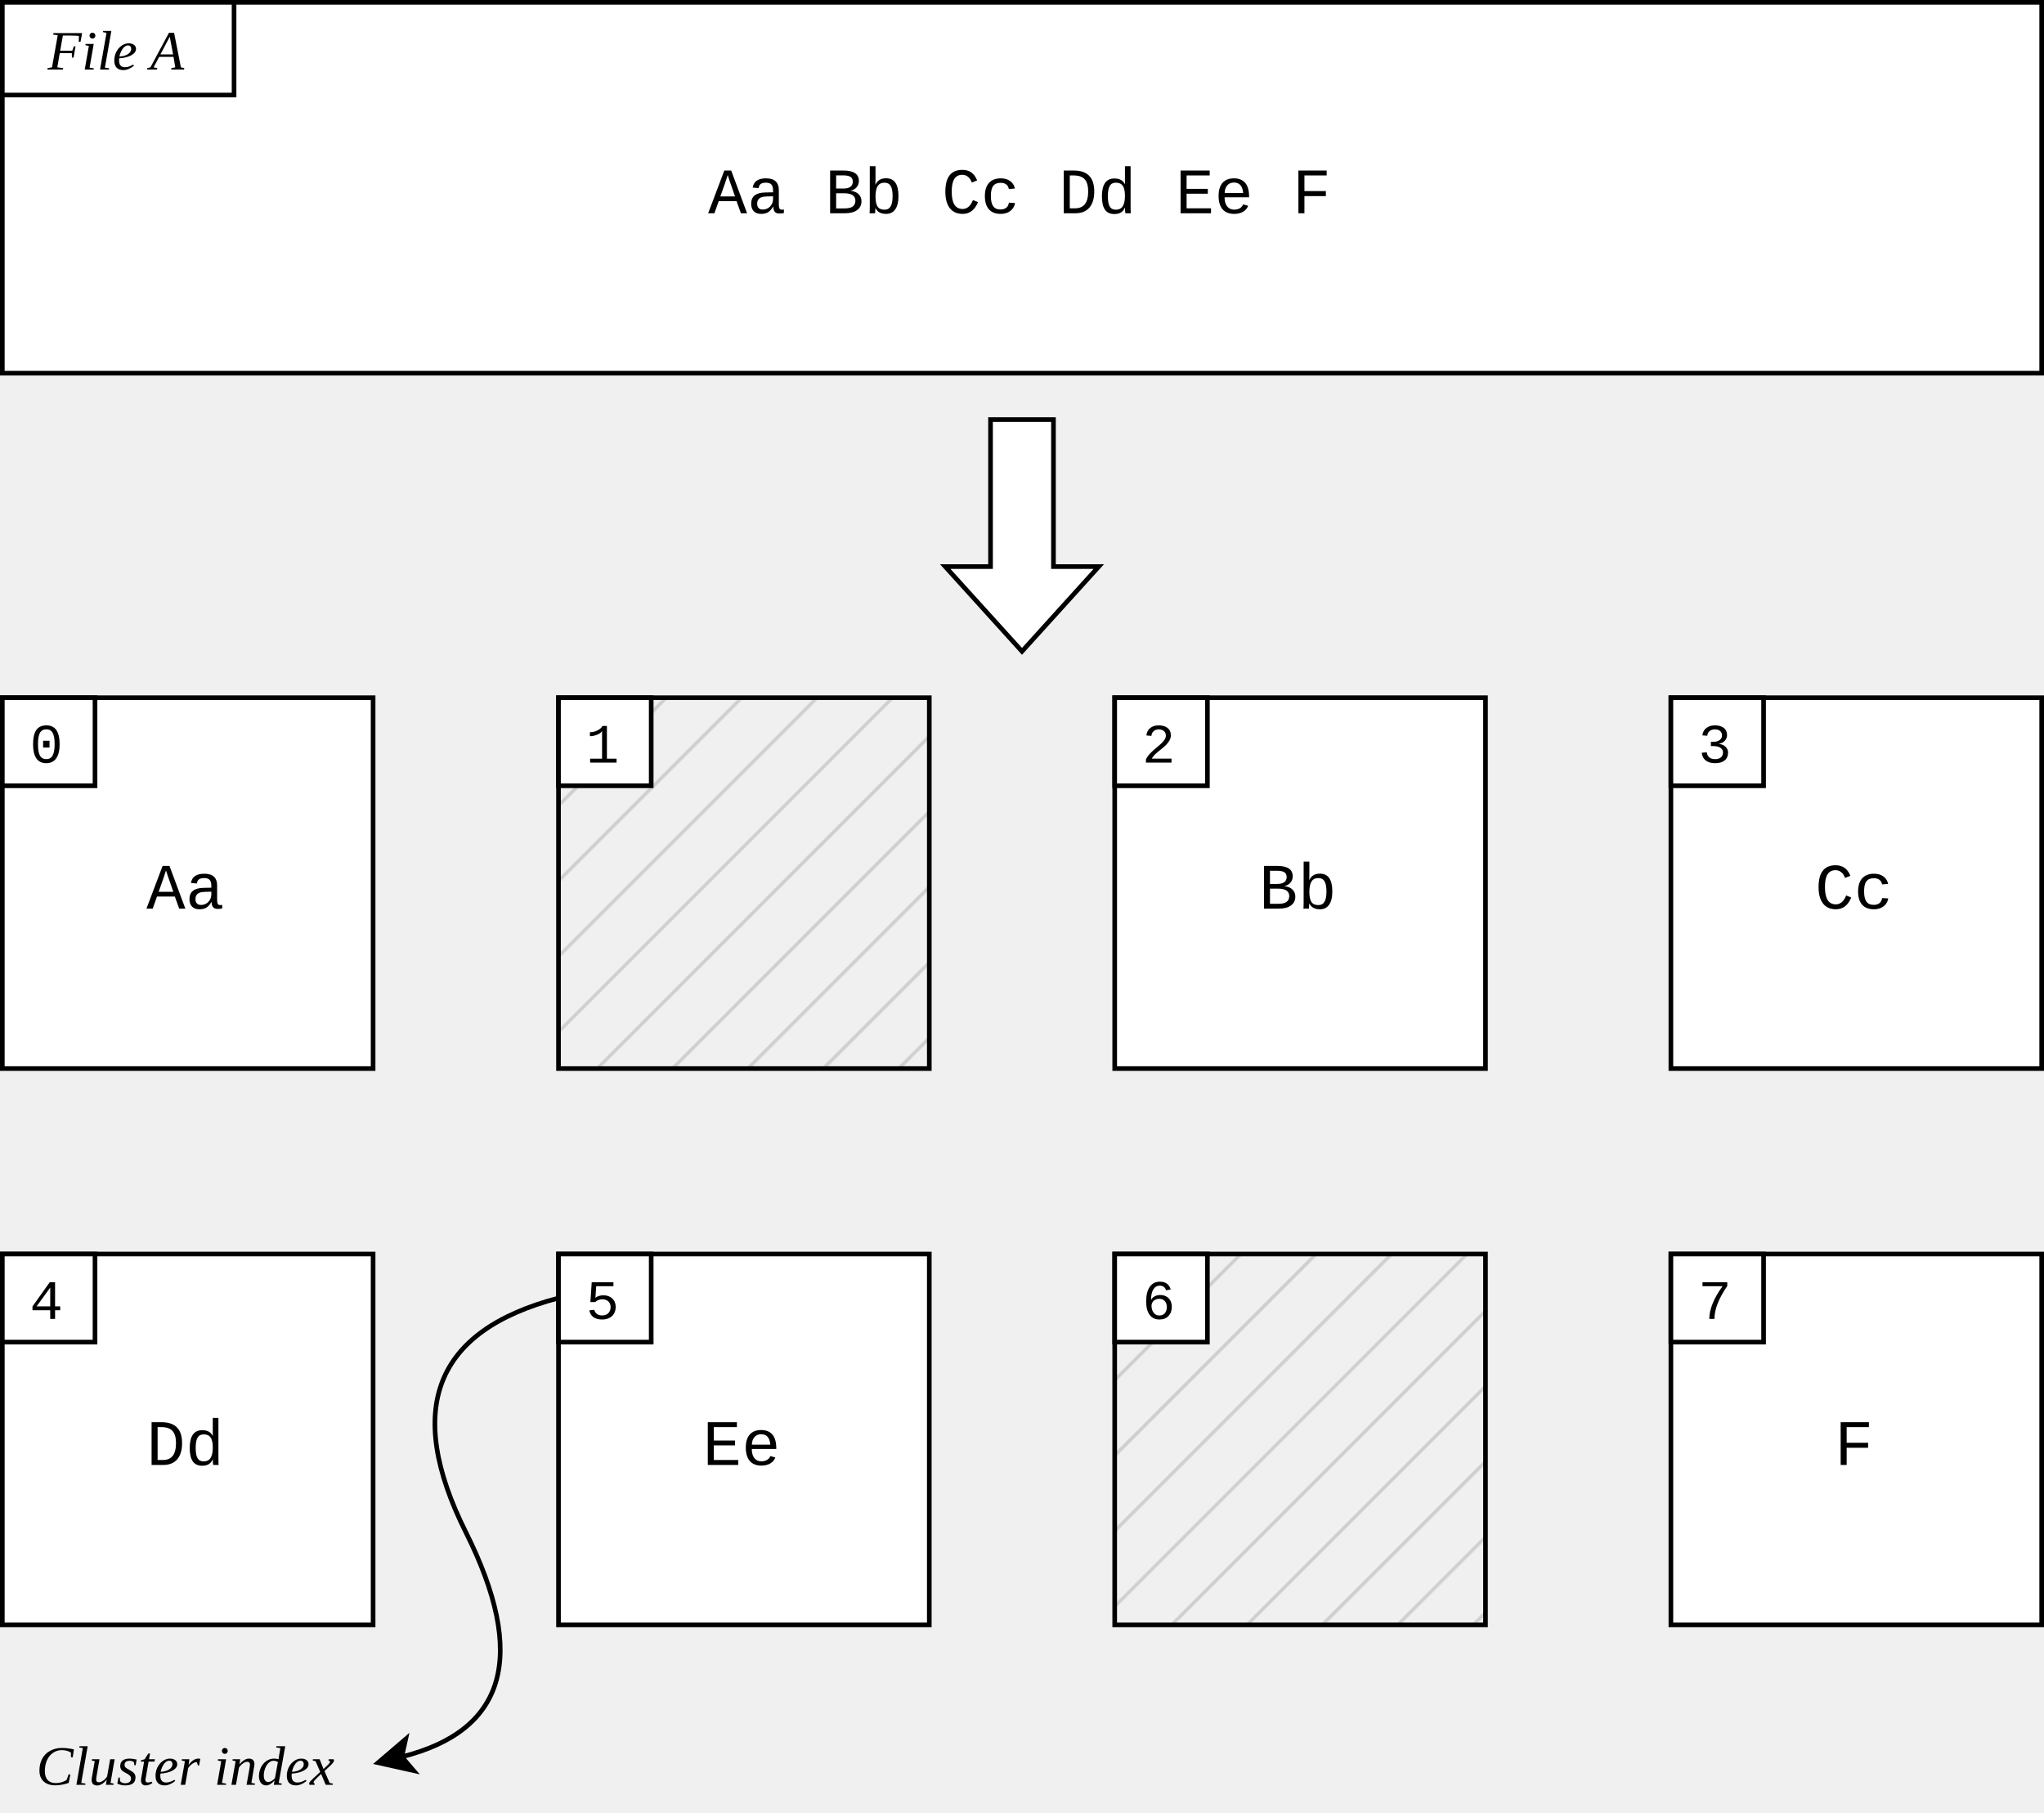
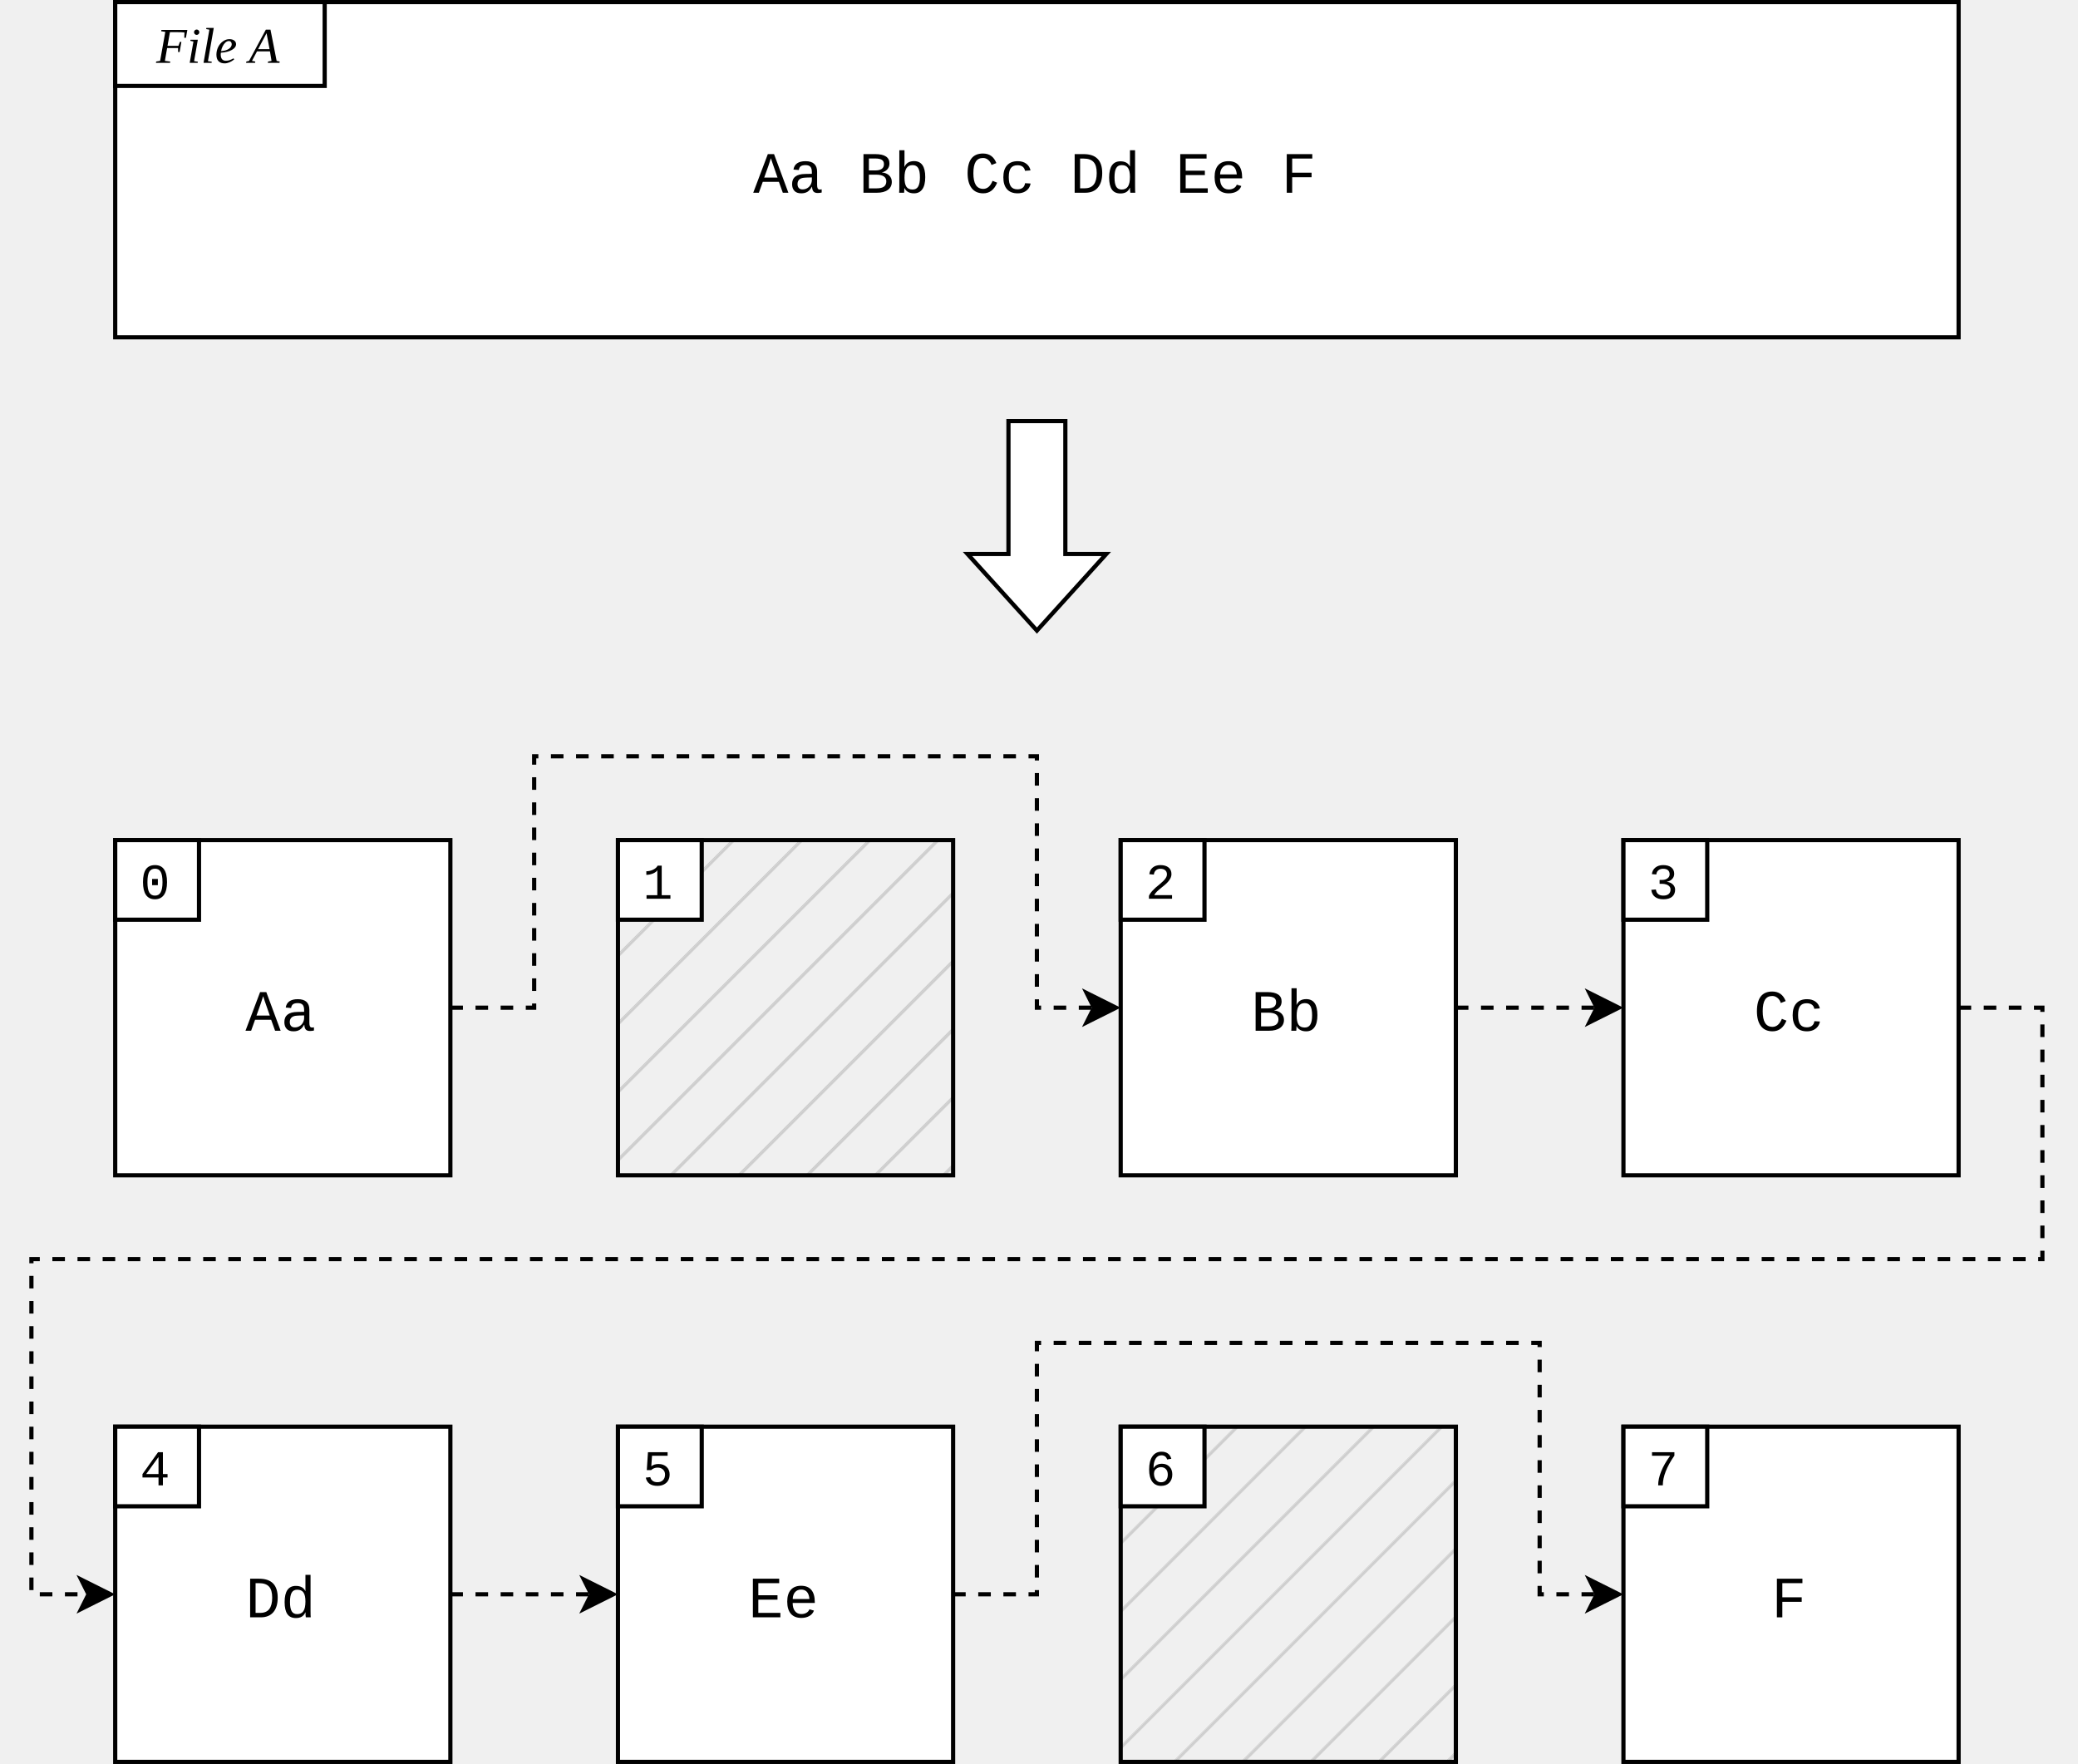
- <svg xmlns="http://www.w3.org/2000/svg" style="background: transparent; background-color: transparent; color-scheme: light;" version="1.1" width="441px" height="391px" viewBox="-0.5 -0.5 441 391" content="&lt;mxfile host=&quot;app.diagrams.net&quot; agent=&quot;Mozilla/5.0 (X11; Linux x86_64; rv:135.0) Gecko/20100101 Firefox/135.0&quot; version=&quot;26.1.1&quot; scale=&quot;1&quot; border=&quot;0&quot;&gt;&#10;  &lt;diagram name=&quot;Page-1&quot; id=&quot;bmAAMpli1Vch5pT_g0FF&quot;&gt;&#10;    &lt;mxGraphModel dx=&quot;1412&quot; dy=&quot;785&quot; grid=&quot;1&quot; gridSize=&quot;10&quot; guides=&quot;1&quot; tooltips=&quot;1&quot; connect=&quot;1&quot; arrows=&quot;1&quot; fold=&quot;1&quot; page=&quot;1&quot; pageScale=&quot;1&quot; pageWidth=&quot;850&quot; pageHeight=&quot;1100&quot; math=&quot;0&quot; shadow=&quot;0&quot;&gt;&#10;      &lt;root&gt;&#10;        &lt;mxCell id=&quot;0&quot; /&gt;&#10;        &lt;mxCell id=&quot;1&quot; parent=&quot;0&quot; /&gt;&#10;        &lt;mxCell id=&quot;Kv9HLS5bZjzYZUOYSjEL-1&quot; value=&quot;Aa Bb Cc Dd Ee F&quot; style=&quot;rounded=0;fontFamily=Courier New;fontSize=14;&quot; vertex=&quot;1&quot; parent=&quot;1&quot;&gt;&#10;          &lt;mxGeometry x=&quot;80&quot; y=&quot;80&quot; width=&quot;440&quot; height=&quot;80&quot; as=&quot;geometry&quot; /&gt;&#10;        &lt;/mxCell&gt;&#10;        &lt;mxCell id=&quot;Kv9HLS5bZjzYZUOYSjEL-2&quot; value=&quot;Aa&quot; style=&quot;rounded=0;fontFamily=Courier New;fontSize=14;&quot; vertex=&quot;1&quot; parent=&quot;1&quot;&gt;&#10;          &lt;mxGeometry x=&quot;80&quot; y=&quot;230&quot; width=&quot;80&quot; height=&quot;80&quot; as=&quot;geometry&quot; /&gt;&#10;        &lt;/mxCell&gt;&#10;        &lt;mxCell id=&quot;Kv9HLS5bZjzYZUOYSjEL-3&quot; value=&quot;Bb&quot; style=&quot;rounded=0;fontFamily=Courier New;fontSize=14;&quot; vertex=&quot;1&quot; parent=&quot;1&quot;&gt;&#10;          &lt;mxGeometry x=&quot;320&quot; y=&quot;230&quot; width=&quot;80&quot; height=&quot;80&quot; as=&quot;geometry&quot; /&gt;&#10;        &lt;/mxCell&gt;&#10;        &lt;mxCell id=&quot;Kv9HLS5bZjzYZUOYSjEL-4&quot; value=&quot;Cc&quot; style=&quot;rounded=0;fontFamily=Courier New;fontSize=14;&quot; vertex=&quot;1&quot; parent=&quot;1&quot;&gt;&#10;          &lt;mxGeometry x=&quot;440&quot; y=&quot;230&quot; width=&quot;80&quot; height=&quot;80&quot; as=&quot;geometry&quot; /&gt;&#10;        &lt;/mxCell&gt;&#10;        &lt;mxCell id=&quot;Kv9HLS5bZjzYZUOYSjEL-5&quot; value=&quot;Dd&quot; style=&quot;rounded=0;fontFamily=Courier New;fontSize=14;&quot; vertex=&quot;1&quot; parent=&quot;1&quot;&gt;&#10;          &lt;mxGeometry x=&quot;80&quot; y=&quot;350&quot; width=&quot;80&quot; height=&quot;80&quot; as=&quot;geometry&quot; /&gt;&#10;        &lt;/mxCell&gt;&#10;        &lt;mxCell id=&quot;Kv9HLS5bZjzYZUOYSjEL-6&quot; value=&quot;Ee&quot; style=&quot;rounded=0;fontFamily=Courier New;fontSize=14;&quot; vertex=&quot;1&quot; parent=&quot;1&quot;&gt;&#10;          &lt;mxGeometry x=&quot;200&quot; y=&quot;350&quot; width=&quot;80&quot; height=&quot;80&quot; as=&quot;geometry&quot; /&gt;&#10;        &lt;/mxCell&gt;&#10;        &lt;mxCell id=&quot;Kv9HLS5bZjzYZUOYSjEL-7&quot; value=&quot;F&quot; style=&quot;rounded=0;fontFamily=Courier New;fontSize=14;&quot; vertex=&quot;1&quot; parent=&quot;1&quot;&gt;&#10;          &lt;mxGeometry x=&quot;440&quot; y=&quot;350&quot; width=&quot;80&quot; height=&quot;80&quot; as=&quot;geometry&quot; /&gt;&#10;        &lt;/mxCell&gt;&#10;        &lt;mxCell id=&quot;Kv9HLS5bZjzYZUOYSjEL-8&quot; value=&quot;&quot; style=&quot;rounded=0;fillStyle=hatch;fillColor=#CCCCCC;&quot; vertex=&quot;1&quot; parent=&quot;1&quot;&gt;&#10;          &lt;mxGeometry x=&quot;200&quot; y=&quot;230&quot; width=&quot;80&quot; height=&quot;80&quot; as=&quot;geometry&quot; /&gt;&#10;        &lt;/mxCell&gt;&#10;        &lt;mxCell id=&quot;Kv9HLS5bZjzYZUOYSjEL-9&quot; value=&quot;&quot; style=&quot;rounded=0;fillStyle=hatch;fillColor=#CCCCCC;&quot; vertex=&quot;1&quot; parent=&quot;1&quot;&gt;&#10;          &lt;mxGeometry x=&quot;320&quot; y=&quot;350&quot; width=&quot;80&quot; height=&quot;80&quot; as=&quot;geometry&quot; /&gt;&#10;        &lt;/mxCell&gt;&#10;        &lt;mxCell id=&quot;Kv9HLS5bZjzYZUOYSjEL-10&quot; value=&quot;&quot; style=&quot;shadow=0;dashed=0;align=center;verticalAlign=middle;shape=mxgraph.arrows2.arrow;dy=0.59;dx=18.28;direction=south;notch=0;&quot; vertex=&quot;1&quot; parent=&quot;1&quot;&gt;&#10;          &lt;mxGeometry x=&quot;283.44&quot; y=&quot;170&quot; width=&quot;33.12&quot; height=&quot;50&quot; as=&quot;geometry&quot; /&gt;&#10;        &lt;/mxCell&gt;&#10;        &lt;mxCell id=&quot;Kv9HLS5bZjzYZUOYSjEL-11&quot; value=&quot;File A&quot; style=&quot;rounded=0;fontFamily=Times New Roman;fontStyle=2;&quot; vertex=&quot;1&quot; parent=&quot;1&quot;&gt;&#10;          &lt;mxGeometry x=&quot;80&quot; y=&quot;80&quot; width=&quot;50&quot; height=&quot;20&quot; as=&quot;geometry&quot; /&gt;&#10;        &lt;/mxCell&gt;&#10;        &lt;mxCell id=&quot;Kv9HLS5bZjzYZUOYSjEL-12&quot; value=&quot;0&quot; style=&quot;rounded=0;fontFamily=Courier New;fontStyle=0;&quot; vertex=&quot;1&quot; parent=&quot;1&quot;&gt;&#10;          &lt;mxGeometry x=&quot;80&quot; y=&quot;230&quot; width=&quot;20&quot; height=&quot;19&quot; as=&quot;geometry&quot; /&gt;&#10;        &lt;/mxCell&gt;&#10;        &lt;mxCell id=&quot;Kv9HLS5bZjzYZUOYSjEL-13&quot; value=&quot;1&quot; style=&quot;rounded=0;fontFamily=Courier New;fontStyle=0;&quot; vertex=&quot;1&quot; parent=&quot;1&quot;&gt;&#10;          &lt;mxGeometry x=&quot;200&quot; y=&quot;230&quot; width=&quot;20&quot; height=&quot;19&quot; as=&quot;geometry&quot; /&gt;&#10;        &lt;/mxCell&gt;&#10;        &lt;mxCell id=&quot;Kv9HLS5bZjzYZUOYSjEL-14&quot; value=&quot;2&quot; style=&quot;rounded=0;fontFamily=Courier New;fontStyle=0;&quot; vertex=&quot;1&quot; parent=&quot;1&quot;&gt;&#10;          &lt;mxGeometry x=&quot;320&quot; y=&quot;230&quot; width=&quot;20&quot; height=&quot;19&quot; as=&quot;geometry&quot; /&gt;&#10;        &lt;/mxCell&gt;&#10;        &lt;mxCell id=&quot;Kv9HLS5bZjzYZUOYSjEL-15&quot; value=&quot;3&quot; style=&quot;rounded=0;fontFamily=Courier New;fontStyle=0;&quot; vertex=&quot;1&quot; parent=&quot;1&quot;&gt;&#10;          &lt;mxGeometry x=&quot;440&quot; y=&quot;230&quot; width=&quot;20&quot; height=&quot;19&quot; as=&quot;geometry&quot; /&gt;&#10;        &lt;/mxCell&gt;&#10;        &lt;mxCell id=&quot;Kv9HLS5bZjzYZUOYSjEL-16&quot; value=&quot;4&quot; style=&quot;rounded=0;fontFamily=Courier New;fontStyle=0;&quot; vertex=&quot;1&quot; parent=&quot;1&quot;&gt;&#10;          &lt;mxGeometry x=&quot;80&quot; y=&quot;350&quot; width=&quot;20&quot; height=&quot;19&quot; as=&quot;geometry&quot; /&gt;&#10;        &lt;/mxCell&gt;&#10;        &lt;mxCell id=&quot;Kv9HLS5bZjzYZUOYSjEL-17&quot; value=&quot;5&quot; style=&quot;rounded=0;fontFamily=Courier New;fontStyle=0;&quot; vertex=&quot;1&quot; parent=&quot;1&quot;&gt;&#10;          &lt;mxGeometry x=&quot;200&quot; y=&quot;350&quot; width=&quot;20&quot; height=&quot;19&quot; as=&quot;geometry&quot; /&gt;&#10;        &lt;/mxCell&gt;&#10;        &lt;mxCell id=&quot;Kv9HLS5bZjzYZUOYSjEL-18&quot; value=&quot;6&quot; style=&quot;rounded=0;fontFamily=Courier New;fontStyle=0;&quot; vertex=&quot;1&quot; parent=&quot;1&quot;&gt;&#10;          &lt;mxGeometry x=&quot;320&quot; y=&quot;350&quot; width=&quot;20&quot; height=&quot;19&quot; as=&quot;geometry&quot; /&gt;&#10;        &lt;/mxCell&gt;&#10;        &lt;mxCell id=&quot;Kv9HLS5bZjzYZUOYSjEL-19&quot; value=&quot;7&quot; style=&quot;rounded=0;fontFamily=Courier New;fontStyle=0;&quot; vertex=&quot;1&quot; parent=&quot;1&quot;&gt;&#10;          &lt;mxGeometry x=&quot;440&quot; y=&quot;350&quot; width=&quot;20&quot; height=&quot;19&quot; as=&quot;geometry&quot; /&gt;&#10;        &lt;/mxCell&gt;&#10;        &lt;mxCell id=&quot;Kv9HLS5bZjzYZUOYSjEL-22&quot; value=&quot;&quot; style=&quot;curved=1;endArrow=classic;rounded=0;exitX=0;exitY=0.5;exitDx=0;exitDy=0;entryX=1;entryY=0.5;entryDx=0;entryDy=0;&quot; edge=&quot;1&quot; parent=&quot;1&quot; source=&quot;Kv9HLS5bZjzYZUOYSjEL-17&quot; target=&quot;Kv9HLS5bZjzYZUOYSjEL-24&quot;&gt;&#10;          &lt;mxGeometry width=&quot;50&quot; height=&quot;50&quot; relative=&quot;1&quot; as=&quot;geometry&quot;&gt;&#10;            &lt;mxPoint x=&quot;200&quot; y=&quot;360&quot; as=&quot;sourcePoint&quot; /&gt;&#10;            &lt;mxPoint x=&quot;178&quot; y=&quot;460&quot; as=&quot;targetPoint&quot; /&gt;&#10;            &lt;Array as=&quot;points&quot;&gt;&#10;              &lt;mxPoint x=&quot;160&quot; y=&quot;370&quot; /&gt;&#10;              &lt;mxPoint x=&quot;200&quot; y=&quot;450&quot; /&gt;&#10;            &lt;/Array&gt;&#10;          &lt;/mxGeometry&gt;&#10;        &lt;/mxCell&gt;&#10;        &lt;mxCell id=&quot;Kv9HLS5bZjzYZUOYSjEL-24&quot; value=&quot;Cluster index&quot; style=&quot;text;align=center;verticalAlign=middle;rounded=0;fontFamily=Times New Roman;fontStyle=2&quot; vertex=&quot;1&quot; parent=&quot;1&quot;&gt;&#10;          &lt;mxGeometry x=&quot;80&quot; y=&quot;450&quot; width=&quot;80&quot; height=&quot;20&quot; as=&quot;geometry&quot; /&gt;&#10;        &lt;/mxCell&gt;&#10;      &lt;/root&gt;&#10;    &lt;/mxGraphModel&gt;&#10;  &lt;/diagram&gt;&#10;&lt;/mxfile&gt;&#10;">
+ <svg xmlns="http://www.w3.org/2000/svg" style="background: transparent; background-color: transparent; color-scheme: light;" version="1.1" width="496px" height="421px" viewBox="-0.5 -0.5 496 421" content="&lt;mxfile host=&quot;app.diagrams.net&quot; agent=&quot;Mozilla/5.0 (X11; Linux x86_64; rv:135.0) Gecko/20100101 Firefox/135.0&quot; version=&quot;26.1.1&quot; scale=&quot;1&quot; border=&quot;0&quot;&gt;&#10;  &lt;diagram name=&quot;Page-1&quot; id=&quot;bmAAMpli1Vch5pT_g0FF&quot;&gt;&#10;    &lt;mxGraphModel dx=&quot;1412&quot; dy=&quot;785&quot; grid=&quot;1&quot; gridSize=&quot;10&quot; guides=&quot;1&quot; tooltips=&quot;1&quot; connect=&quot;1&quot; arrows=&quot;1&quot; fold=&quot;1&quot; page=&quot;1&quot; pageScale=&quot;1&quot; pageWidth=&quot;850&quot; pageHeight=&quot;1100&quot; math=&quot;0&quot; shadow=&quot;0&quot;&gt;&#10;      &lt;root&gt;&#10;        &lt;mxCell id=&quot;0&quot; /&gt;&#10;        &lt;mxCell id=&quot;1&quot; parent=&quot;0&quot; /&gt;&#10;        &lt;mxCell id=&quot;Kv9HLS5bZjzYZUOYSjEL-1&quot; value=&quot;Aa Bb Cc Dd Ee F&quot; style=&quot;rounded=0;fontFamily=Courier New;fontSize=14;&quot; vertex=&quot;1&quot; parent=&quot;1&quot;&gt;&#10;          &lt;mxGeometry x=&quot;80&quot; y=&quot;80&quot; width=&quot;440&quot; height=&quot;80&quot; as=&quot;geometry&quot; /&gt;&#10;        &lt;/mxCell&gt;&#10;        &lt;mxCell id=&quot;Kv9HLS5bZjzYZUOYSjEL-29&quot; style=&quot;edgeStyle=orthogonalEdgeStyle;rounded=0;orthogonalLoop=1;jettySize=auto;html=1;exitX=1;exitY=0.5;exitDx=0;exitDy=0;entryX=0;entryY=0.5;entryDx=0;entryDy=0;dashed=1;&quot; edge=&quot;1&quot; parent=&quot;1&quot; source=&quot;Kv9HLS5bZjzYZUOYSjEL-2&quot; target=&quot;Kv9HLS5bZjzYZUOYSjEL-3&quot;&gt;&#10;          &lt;mxGeometry relative=&quot;1&quot; as=&quot;geometry&quot;&gt;&#10;            &lt;Array as=&quot;points&quot;&gt;&#10;              &lt;mxPoint x=&quot;180&quot; y=&quot;320&quot; /&gt;&#10;              &lt;mxPoint x=&quot;180&quot; y=&quot;260&quot; /&gt;&#10;              &lt;mxPoint x=&quot;300&quot; y=&quot;260&quot; /&gt;&#10;              &lt;mxPoint x=&quot;300&quot; y=&quot;320&quot; /&gt;&#10;            &lt;/Array&gt;&#10;          &lt;/mxGeometry&gt;&#10;        &lt;/mxCell&gt;&#10;        &lt;mxCell id=&quot;Kv9HLS5bZjzYZUOYSjEL-2&quot; value=&quot;Aa&quot; style=&quot;rounded=0;fontFamily=Courier New;fontSize=14;&quot; vertex=&quot;1&quot; parent=&quot;1&quot;&gt;&#10;          &lt;mxGeometry x=&quot;80&quot; y=&quot;280&quot; width=&quot;80&quot; height=&quot;80&quot; as=&quot;geometry&quot; /&gt;&#10;        &lt;/mxCell&gt;&#10;        &lt;mxCell id=&quot;Kv9HLS5bZjzYZUOYSjEL-35&quot; style=&quot;edgeStyle=orthogonalEdgeStyle;rounded=0;orthogonalLoop=1;jettySize=auto;html=1;exitX=1;exitY=0.5;exitDx=0;exitDy=0;entryX=0;entryY=0.5;entryDx=0;entryDy=0;dashed=1;&quot; edge=&quot;1&quot; parent=&quot;1&quot; source=&quot;Kv9HLS5bZjzYZUOYSjEL-3&quot; target=&quot;Kv9HLS5bZjzYZUOYSjEL-4&quot;&gt;&#10;          &lt;mxGeometry relative=&quot;1&quot; as=&quot;geometry&quot; /&gt;&#10;        &lt;/mxCell&gt;&#10;        &lt;mxCell id=&quot;Kv9HLS5bZjzYZUOYSjEL-3&quot; value=&quot;Bb&quot; style=&quot;rounded=0;fontFamily=Courier New;fontSize=14;&quot; vertex=&quot;1&quot; parent=&quot;1&quot;&gt;&#10;          &lt;mxGeometry x=&quot;320&quot; y=&quot;280&quot; width=&quot;80&quot; height=&quot;80&quot; as=&quot;geometry&quot; /&gt;&#10;        &lt;/mxCell&gt;&#10;        &lt;mxCell id=&quot;Kv9HLS5bZjzYZUOYSjEL-32&quot; style=&quot;edgeStyle=orthogonalEdgeStyle;rounded=0;orthogonalLoop=1;jettySize=auto;html=1;exitX=1;exitY=0.5;exitDx=0;exitDy=0;entryX=0;entryY=0.5;entryDx=0;entryDy=0;dashed=1;&quot; edge=&quot;1&quot; parent=&quot;1&quot; source=&quot;Kv9HLS5bZjzYZUOYSjEL-4&quot; target=&quot;Kv9HLS5bZjzYZUOYSjEL-5&quot;&gt;&#10;          &lt;mxGeometry relative=&quot;1&quot; as=&quot;geometry&quot;&gt;&#10;            &lt;Array as=&quot;points&quot;&gt;&#10;              &lt;mxPoint x=&quot;540&quot; y=&quot;320&quot; /&gt;&#10;              &lt;mxPoint x=&quot;540&quot; y=&quot;380&quot; /&gt;&#10;              &lt;mxPoint x=&quot;60&quot; y=&quot;380&quot; /&gt;&#10;              &lt;mxPoint x=&quot;60&quot; y=&quot;460&quot; /&gt;&#10;            &lt;/Array&gt;&#10;          &lt;/mxGeometry&gt;&#10;        &lt;/mxCell&gt;&#10;        &lt;mxCell id=&quot;Kv9HLS5bZjzYZUOYSjEL-4&quot; value=&quot;Cc&quot; style=&quot;rounded=0;fontFamily=Courier New;fontSize=14;&quot; vertex=&quot;1&quot; parent=&quot;1&quot;&gt;&#10;          &lt;mxGeometry x=&quot;440&quot; y=&quot;280&quot; width=&quot;80&quot; height=&quot;80&quot; as=&quot;geometry&quot; /&gt;&#10;        &lt;/mxCell&gt;&#10;        &lt;mxCell id=&quot;Kv9HLS5bZjzYZUOYSjEL-37&quot; style=&quot;edgeStyle=orthogonalEdgeStyle;rounded=0;orthogonalLoop=1;jettySize=auto;html=1;exitX=1;exitY=0.5;exitDx=0;exitDy=0;entryX=0;entryY=0.5;entryDx=0;entryDy=0;dashed=1;&quot; edge=&quot;1&quot; parent=&quot;1&quot; source=&quot;Kv9HLS5bZjzYZUOYSjEL-5&quot; target=&quot;Kv9HLS5bZjzYZUOYSjEL-6&quot;&gt;&#10;          &lt;mxGeometry relative=&quot;1&quot; as=&quot;geometry&quot; /&gt;&#10;        &lt;/mxCell&gt;&#10;        &lt;mxCell id=&quot;Kv9HLS5bZjzYZUOYSjEL-5&quot; value=&quot;Dd&quot; style=&quot;rounded=0;fontFamily=Courier New;fontSize=14;&quot; vertex=&quot;1&quot; parent=&quot;1&quot;&gt;&#10;          &lt;mxGeometry x=&quot;80&quot; y=&quot;420&quot; width=&quot;80&quot; height=&quot;80&quot; as=&quot;geometry&quot; /&gt;&#10;        &lt;/mxCell&gt;&#10;        &lt;mxCell id=&quot;Kv9HLS5bZjzYZUOYSjEL-38&quot; style=&quot;edgeStyle=orthogonalEdgeStyle;rounded=0;orthogonalLoop=1;jettySize=auto;html=1;exitX=1;exitY=0.5;exitDx=0;exitDy=0;entryX=0;entryY=0.5;entryDx=0;entryDy=0;dashed=1;&quot; edge=&quot;1&quot; parent=&quot;1&quot; source=&quot;Kv9HLS5bZjzYZUOYSjEL-6&quot; target=&quot;Kv9HLS5bZjzYZUOYSjEL-7&quot;&gt;&#10;          &lt;mxGeometry relative=&quot;1&quot; as=&quot;geometry&quot;&gt;&#10;            &lt;Array as=&quot;points&quot;&gt;&#10;              &lt;mxPoint x=&quot;300&quot; y=&quot;460&quot; /&gt;&#10;              &lt;mxPoint x=&quot;300&quot; y=&quot;400&quot; /&gt;&#10;              &lt;mxPoint x=&quot;420&quot; y=&quot;400&quot; /&gt;&#10;              &lt;mxPoint x=&quot;420&quot; y=&quot;460&quot; /&gt;&#10;            &lt;/Array&gt;&#10;          &lt;/mxGeometry&gt;&#10;        &lt;/mxCell&gt;&#10;        &lt;mxCell id=&quot;Kv9HLS5bZjzYZUOYSjEL-6&quot; value=&quot;Ee&quot; style=&quot;rounded=0;fontFamily=Courier New;fontSize=14;&quot; vertex=&quot;1&quot; parent=&quot;1&quot;&gt;&#10;          &lt;mxGeometry x=&quot;200&quot; y=&quot;420&quot; width=&quot;80&quot; height=&quot;80&quot; as=&quot;geometry&quot; /&gt;&#10;        &lt;/mxCell&gt;&#10;        &lt;mxCell id=&quot;Kv9HLS5bZjzYZUOYSjEL-7&quot; value=&quot;F&quot; style=&quot;rounded=0;fontFamily=Courier New;fontSize=14;&quot; vertex=&quot;1&quot; parent=&quot;1&quot;&gt;&#10;          &lt;mxGeometry x=&quot;440&quot; y=&quot;420&quot; width=&quot;80&quot; height=&quot;80&quot; as=&quot;geometry&quot; /&gt;&#10;        &lt;/mxCell&gt;&#10;        &lt;mxCell id=&quot;Kv9HLS5bZjzYZUOYSjEL-8&quot; value=&quot;&quot; style=&quot;rounded=0;fillStyle=hatch;fillColor=#CCCCCC;&quot; vertex=&quot;1&quot; parent=&quot;1&quot;&gt;&#10;          &lt;mxGeometry x=&quot;200&quot; y=&quot;280&quot; width=&quot;80&quot; height=&quot;80&quot; as=&quot;geometry&quot; /&gt;&#10;        &lt;/mxCell&gt;&#10;        &lt;mxCell id=&quot;Kv9HLS5bZjzYZUOYSjEL-9&quot; value=&quot;&quot; style=&quot;rounded=0;fillStyle=hatch;fillColor=#CCCCCC;&quot; vertex=&quot;1&quot; parent=&quot;1&quot;&gt;&#10;          &lt;mxGeometry x=&quot;320&quot; y=&quot;420&quot; width=&quot;80&quot; height=&quot;80&quot; as=&quot;geometry&quot; /&gt;&#10;        &lt;/mxCell&gt;&#10;        &lt;mxCell id=&quot;Kv9HLS5bZjzYZUOYSjEL-10&quot; value=&quot;&quot; style=&quot;shadow=0;dashed=0;align=center;verticalAlign=middle;shape=mxgraph.arrows2.arrow;dy=0.59;dx=18.28;direction=south;notch=0;&quot; vertex=&quot;1&quot; parent=&quot;1&quot;&gt;&#10;          &lt;mxGeometry x=&quot;283.44&quot; y=&quot;180&quot; width=&quot;33.12&quot; height=&quot;50&quot; as=&quot;geometry&quot; /&gt;&#10;        &lt;/mxCell&gt;&#10;        &lt;mxCell id=&quot;Kv9HLS5bZjzYZUOYSjEL-11&quot; value=&quot;File A&quot; style=&quot;rounded=0;fontFamily=Times New Roman;fontStyle=2;&quot; vertex=&quot;1&quot; parent=&quot;1&quot;&gt;&#10;          &lt;mxGeometry x=&quot;80&quot; y=&quot;80&quot; width=&quot;50&quot; height=&quot;20&quot; as=&quot;geometry&quot; /&gt;&#10;        &lt;/mxCell&gt;&#10;        &lt;mxCell id=&quot;Kv9HLS5bZjzYZUOYSjEL-12&quot; value=&quot;0&quot; style=&quot;rounded=0;fontFamily=Courier New;fontStyle=0;&quot; vertex=&quot;1&quot; parent=&quot;1&quot;&gt;&#10;          &lt;mxGeometry x=&quot;80&quot; y=&quot;280&quot; width=&quot;20&quot; height=&quot;19&quot; as=&quot;geometry&quot; /&gt;&#10;        &lt;/mxCell&gt;&#10;        &lt;mxCell id=&quot;Kv9HLS5bZjzYZUOYSjEL-13&quot; value=&quot;1&quot; style=&quot;rounded=0;fontFamily=Courier New;fontStyle=0;&quot; vertex=&quot;1&quot; parent=&quot;1&quot;&gt;&#10;          &lt;mxGeometry x=&quot;200&quot; y=&quot;280&quot; width=&quot;20&quot; height=&quot;19&quot; as=&quot;geometry&quot; /&gt;&#10;        &lt;/mxCell&gt;&#10;        &lt;mxCell id=&quot;Kv9HLS5bZjzYZUOYSjEL-14&quot; value=&quot;2&quot; style=&quot;rounded=0;fontFamily=Courier New;fontStyle=0;&quot; vertex=&quot;1&quot; parent=&quot;1&quot;&gt;&#10;          &lt;mxGeometry x=&quot;320&quot; y=&quot;280&quot; width=&quot;20&quot; height=&quot;19&quot; as=&quot;geometry&quot; /&gt;&#10;        &lt;/mxCell&gt;&#10;        &lt;mxCell id=&quot;Kv9HLS5bZjzYZUOYSjEL-15&quot; value=&quot;3&quot; style=&quot;rounded=0;fontFamily=Courier New;fontStyle=0;&quot; vertex=&quot;1&quot; parent=&quot;1&quot;&gt;&#10;          &lt;mxGeometry x=&quot;440&quot; y=&quot;280&quot; width=&quot;20&quot; height=&quot;19&quot; as=&quot;geometry&quot; /&gt;&#10;        &lt;/mxCell&gt;&#10;        &lt;mxCell id=&quot;Kv9HLS5bZjzYZUOYSjEL-16&quot; value=&quot;4&quot; style=&quot;rounded=0;fontFamily=Courier New;fontStyle=0;&quot; vertex=&quot;1&quot; parent=&quot;1&quot;&gt;&#10;          &lt;mxGeometry x=&quot;80&quot; y=&quot;420&quot; width=&quot;20&quot; height=&quot;19&quot; as=&quot;geometry&quot; /&gt;&#10;        &lt;/mxCell&gt;&#10;        &lt;mxCell id=&quot;Kv9HLS5bZjzYZUOYSjEL-17&quot; value=&quot;5&quot; style=&quot;rounded=0;fontFamily=Courier New;fontStyle=0;&quot; vertex=&quot;1&quot; parent=&quot;1&quot;&gt;&#10;          &lt;mxGeometry x=&quot;200&quot; y=&quot;420&quot; width=&quot;20&quot; height=&quot;19&quot; as=&quot;geometry&quot; /&gt;&#10;        &lt;/mxCell&gt;&#10;        &lt;mxCell id=&quot;Kv9HLS5bZjzYZUOYSjEL-18&quot; value=&quot;6&quot; style=&quot;rounded=0;fontFamily=Courier New;fontStyle=0;&quot; vertex=&quot;1&quot; parent=&quot;1&quot;&gt;&#10;          &lt;mxGeometry x=&quot;320&quot; y=&quot;420&quot; width=&quot;20&quot; height=&quot;19&quot; as=&quot;geometry&quot; /&gt;&#10;        &lt;/mxCell&gt;&#10;        &lt;mxCell id=&quot;Kv9HLS5bZjzYZUOYSjEL-19&quot; value=&quot;7&quot; style=&quot;rounded=0;fontFamily=Courier New;fontStyle=0;&quot; vertex=&quot;1&quot; parent=&quot;1&quot;&gt;&#10;          &lt;mxGeometry x=&quot;440&quot; y=&quot;420&quot; width=&quot;20&quot; height=&quot;19&quot; as=&quot;geometry&quot; /&gt;&#10;        &lt;/mxCell&gt;&#10;      &lt;/root&gt;&#10;    &lt;/mxGraphModel&gt;&#10;  &lt;/diagram&gt;&#10;&lt;/mxfile&gt;&#10;">
  <defs>
    <pattern patternUnits="userSpaceOnUse" width="11.5" height="11.5" x="0" y="0" patternTransform="rotate(45)" id="mx-pattern-hatch-1-cccccc-0">
      <line x1="0" y1="0" x2="0" y2="11.5" stroke="#cccccc" style="stroke: rgb(204, 204, 204);" stroke-width="1.5" />
    </pattern>
  </defs>
  <g>
    <g data-cell-id="0">
      <g data-cell-id="1">
        <g data-cell-id="Kv9HLS5bZjzYZUOYSjEL-1">
          <g>
-             <rect x="0" y="0" width="440" height="80" fill="#ffffff" style="fill: rgb(255, 255, 255); stroke: rgb(0, 0, 0);" stroke="#000000" pointer-events="all" />
-           </g>
-           <g>
-             <g fill="#000000" style="fill: rgb(0, 0, 0);" font-family="&quot;Courier New&quot;" text-anchor="middle" font-size="14px">
-               <text x="219.5" y="45.5">Aa Bb Cc Dd Ee F</text>
-             </g>
+             <rect x="27" y="0" width="440" height="80" fill="#ffffff" style="fill: rgb(255, 255, 255); stroke: rgb(0, 0, 0);" stroke="#000000" pointer-events="all" />
+           </g>
+           <g>
+             <g fill="#000000" style="fill: rgb(0, 0, 0);" font-family="&quot;Courier New&quot;" text-anchor="middle" font-size="14px">
+               <text x="246.5" y="45.5">Aa Bb Cc Dd Ee F</text>
+             </g>
+           </g>
+         </g>
+         <g data-cell-id="Kv9HLS5bZjzYZUOYSjEL-29">
+           <g>
+             <path d="M 107 240 L 127 240 L 127 180 L 247 180 L 247 240 L 260.63 240" fill="none" stroke="#000000" style="stroke: rgb(0, 0, 0);" stroke-miterlimit="10" stroke-dasharray="3 3" pointer-events="stroke" />
+             <path d="M 265.88 240 L 258.88 243.5 L 260.63 240 L 258.88 236.5 Z" fill="#000000" style="fill: rgb(0, 0, 0); stroke: rgb(0, 0, 0);" stroke="#000000" stroke-miterlimit="10" pointer-events="all" />
          </g>
        </g>
        <g data-cell-id="Kv9HLS5bZjzYZUOYSjEL-2">
          <g>
-             <rect x="0" y="150" width="80" height="80" fill="#ffffff" style="fill: rgb(255, 255, 255); stroke: rgb(0, 0, 0);" stroke="#000000" pointer-events="all" />
-           </g>
-           <g>
-             <g fill="#000000" style="fill: rgb(0, 0, 0);" font-family="&quot;Courier New&quot;" text-anchor="middle" font-size="14px">
-               <text x="39.5" y="195.5">Aa</text>
-             </g>
+             <rect x="27" y="200" width="80" height="80" fill="#ffffff" style="fill: rgb(255, 255, 255); stroke: rgb(0, 0, 0);" stroke="#000000" pointer-events="all" />
+           </g>
+           <g>
+             <g fill="#000000" style="fill: rgb(0, 0, 0);" font-family="&quot;Courier New&quot;" text-anchor="middle" font-size="14px">
+               <text x="66.5" y="245.5">Aa</text>
+             </g>
+           </g>
+         </g>
+         <g data-cell-id="Kv9HLS5bZjzYZUOYSjEL-35">
+           <g>
+             <path d="M 347 240 L 380.63 240" fill="none" stroke="#000000" style="stroke: rgb(0, 0, 0);" stroke-miterlimit="10" stroke-dasharray="3 3" pointer-events="stroke" />
+             <path d="M 385.88 240 L 378.88 243.5 L 380.63 240 L 378.88 236.5 Z" fill="#000000" style="fill: rgb(0, 0, 0); stroke: rgb(0, 0, 0);" stroke="#000000" stroke-miterlimit="10" pointer-events="all" />
          </g>
        </g>
        <g data-cell-id="Kv9HLS5bZjzYZUOYSjEL-3">
          <g>
-             <rect x="240" y="150" width="80" height="80" fill="#ffffff" style="fill: rgb(255, 255, 255); stroke: rgb(0, 0, 0);" stroke="#000000" pointer-events="all" />
-           </g>
-           <g>
-             <g fill="#000000" style="fill: rgb(0, 0, 0);" font-family="&quot;Courier New&quot;" text-anchor="middle" font-size="14px">
-               <text x="279.5" y="195.5">Bb</text>
-             </g>
+             <rect x="267" y="200" width="80" height="80" fill="#ffffff" style="fill: rgb(255, 255, 255); stroke: rgb(0, 0, 0);" stroke="#000000" pointer-events="all" />
+           </g>
+           <g>
+             <g fill="#000000" style="fill: rgb(0, 0, 0);" font-family="&quot;Courier New&quot;" text-anchor="middle" font-size="14px">
+               <text x="306.5" y="245.5">Bb</text>
+             </g>
+           </g>
+         </g>
+         <g data-cell-id="Kv9HLS5bZjzYZUOYSjEL-32">
+           <g>
+             <path d="M 467 240 L 487 240 L 487 300 L 7 300 L 7 380 L 20.63 380" fill="none" stroke="#000000" style="stroke: rgb(0, 0, 0);" stroke-miterlimit="10" stroke-dasharray="3 3" pointer-events="stroke" />
+             <path d="M 25.88 380 L 18.88 383.5 L 20.63 380 L 18.88 376.5 Z" fill="#000000" style="fill: rgb(0, 0, 0); stroke: rgb(0, 0, 0);" stroke="#000000" stroke-miterlimit="10" pointer-events="all" />
          </g>
        </g>
        <g data-cell-id="Kv9HLS5bZjzYZUOYSjEL-4">
          <g>
-             <rect x="360" y="150" width="80" height="80" fill="#ffffff" style="fill: rgb(255, 255, 255); stroke: rgb(0, 0, 0);" stroke="#000000" pointer-events="all" />
-           </g>
-           <g>
-             <g fill="#000000" style="fill: rgb(0, 0, 0);" font-family="&quot;Courier New&quot;" text-anchor="middle" font-size="14px">
-               <text x="399.5" y="195.5">Cc</text>
-             </g>
+             <rect x="387" y="200" width="80" height="80" fill="#ffffff" style="fill: rgb(255, 255, 255); stroke: rgb(0, 0, 0);" stroke="#000000" pointer-events="all" />
+           </g>
+           <g>
+             <g fill="#000000" style="fill: rgb(0, 0, 0);" font-family="&quot;Courier New&quot;" text-anchor="middle" font-size="14px">
+               <text x="426.5" y="245.5">Cc</text>
+             </g>
+           </g>
+         </g>
+         <g data-cell-id="Kv9HLS5bZjzYZUOYSjEL-37">
+           <g>
+             <path d="M 107 380 L 140.63 380" fill="none" stroke="#000000" style="stroke: rgb(0, 0, 0);" stroke-miterlimit="10" stroke-dasharray="3 3" pointer-events="stroke" />
+             <path d="M 145.88 380 L 138.88 383.5 L 140.63 380 L 138.88 376.5 Z" fill="#000000" style="fill: rgb(0, 0, 0); stroke: rgb(0, 0, 0);" stroke="#000000" stroke-miterlimit="10" pointer-events="all" />
          </g>
        </g>
        <g data-cell-id="Kv9HLS5bZjzYZUOYSjEL-5">
          <g>
-             <rect x="0" y="270" width="80" height="80" fill="#ffffff" style="fill: rgb(255, 255, 255); stroke: rgb(0, 0, 0);" stroke="#000000" pointer-events="all" />
-           </g>
-           <g>
-             <g fill="#000000" style="fill: rgb(0, 0, 0);" font-family="&quot;Courier New&quot;" text-anchor="middle" font-size="14px">
-               <text x="39.5" y="315.5">Dd</text>
-             </g>
+             <rect x="27" y="340" width="80" height="80" fill="#ffffff" style="fill: rgb(255, 255, 255); stroke: rgb(0, 0, 0);" stroke="#000000" pointer-events="all" />
+           </g>
+           <g>
+             <g fill="#000000" style="fill: rgb(0, 0, 0);" font-family="&quot;Courier New&quot;" text-anchor="middle" font-size="14px">
+               <text x="66.5" y="385.5">Dd</text>
+             </g>
+           </g>
+         </g>
+         <g data-cell-id="Kv9HLS5bZjzYZUOYSjEL-38">
+           <g>
+             <path d="M 227 380 L 247 380 L 247 320 L 367 320 L 367 380 L 380.63 380" fill="none" stroke="#000000" style="stroke: rgb(0, 0, 0);" stroke-miterlimit="10" stroke-dasharray="3 3" pointer-events="stroke" />
+             <path d="M 385.88 380 L 378.88 383.5 L 380.63 380 L 378.88 376.5 Z" fill="#000000" style="fill: rgb(0, 0, 0); stroke: rgb(0, 0, 0);" stroke="#000000" stroke-miterlimit="10" pointer-events="all" />
          </g>
        </g>
        <g data-cell-id="Kv9HLS5bZjzYZUOYSjEL-6">
          <g>
-             <rect x="120" y="270" width="80" height="80" fill="#ffffff" style="fill: rgb(255, 255, 255); stroke: rgb(0, 0, 0);" stroke="#000000" pointer-events="all" />
-           </g>
-           <g>
-             <g fill="#000000" style="fill: rgb(0, 0, 0);" font-family="&quot;Courier New&quot;" text-anchor="middle" font-size="14px">
-               <text x="159.5" y="315.5">Ee</text>
+             <rect x="147" y="340" width="80" height="80" fill="#ffffff" style="fill: rgb(255, 255, 255); stroke: rgb(0, 0, 0);" stroke="#000000" pointer-events="all" />
+           </g>
+           <g>
+             <g fill="#000000" style="fill: rgb(0, 0, 0);" font-family="&quot;Courier New&quot;" text-anchor="middle" font-size="14px">
+               <text x="186.5" y="385.5">Ee</text>
            </g>
          </g>
        </g>
        <g data-cell-id="Kv9HLS5bZjzYZUOYSjEL-7">
          <g>
-             <rect x="360" y="270" width="80" height="80" fill="#ffffff" style="fill: rgb(255, 255, 255); stroke: rgb(0, 0, 0);" stroke="#000000" pointer-events="all" />
-           </g>
-           <g>
-             <g fill="#000000" style="fill: rgb(0, 0, 0);" font-family="&quot;Courier New&quot;" text-anchor="middle" font-size="14px">
-               <text x="399.5" y="315.5">F</text>
+             <rect x="387" y="340" width="80" height="80" fill="#ffffff" style="fill: rgb(255, 255, 255); stroke: rgb(0, 0, 0);" stroke="#000000" pointer-events="all" />
+           </g>
+           <g>
+             <g fill="#000000" style="fill: rgb(0, 0, 0);" font-family="&quot;Courier New&quot;" text-anchor="middle" font-size="14px">
+               <text x="426.5" y="385.5">F</text>
            </g>
          </g>
        </g>
        <g data-cell-id="Kv9HLS5bZjzYZUOYSjEL-8">
          <g>
-             <rect x="120" y="150" width="80" height="80" fill="url(#mx-pattern-hatch-1-cccccc-0)" stroke="#000000" style="stroke: rgb(0, 0, 0);" pointer-events="all" />
+             <rect x="147" y="200" width="80" height="80" fill="url(#mx-pattern-hatch-1-cccccc-0)" stroke="#000000" style="stroke: rgb(0, 0, 0);" pointer-events="all" />
          </g>
        </g>
        <g data-cell-id="Kv9HLS5bZjzYZUOYSjEL-9">
          <g>
-             <rect x="240" y="270" width="80" height="80" fill="url(#mx-pattern-hatch-1-cccccc-0)" stroke="#000000" style="stroke: rgb(0, 0, 0);" pointer-events="all" />
+             <rect x="267" y="340" width="80" height="80" fill="url(#mx-pattern-hatch-1-cccccc-0)" stroke="#000000" style="stroke: rgb(0, 0, 0);" pointer-events="all" />
          </g>
        </g>
        <g data-cell-id="Kv9HLS5bZjzYZUOYSjEL-10">
          <g>
-             <path d="M 195 108.21 L 226.72 108.21 L 226.72 98.44 L 245 115 L 226.72 131.56 L 226.72 121.79 L 195 121.79 L 195 115 Z" fill="#ffffff" style="fill: rgb(255, 255, 255); stroke: rgb(0, 0, 0);" stroke="#000000" stroke-miterlimit="10" transform="rotate(90,220,115)" pointer-events="all" />
+             <path d="M 222 118.21 L 253.72 118.21 L 253.72 108.44 L 272 125 L 253.72 141.56 L 253.72 131.79 L 222 131.79 L 222 125 Z" fill="#ffffff" style="fill: rgb(255, 255, 255); stroke: rgb(0, 0, 0);" stroke="#000000" stroke-miterlimit="10" transform="rotate(90,247,125)" pointer-events="all" />
          </g>
        </g>
        <g data-cell-id="Kv9HLS5bZjzYZUOYSjEL-11">
          <g>
-             <rect x="0" y="0" width="50" height="20" fill="#ffffff" style="fill: rgb(255, 255, 255); stroke: rgb(0, 0, 0);" stroke="#000000" pointer-events="all" />
+             <rect x="27" y="0" width="50" height="20" fill="#ffffff" style="fill: rgb(255, 255, 255); stroke: rgb(0, 0, 0);" stroke="#000000" pointer-events="all" />
          </g>
          <g>
            <g fill="#000000" style="fill: rgb(0, 0, 0);" font-family="&quot;Times New Roman&quot;" font-style="italic" text-anchor="middle" font-size="12px">
-               <text x="24.5" y="14.5">File A</text>
+               <text x="51.5" y="14.5">File A</text>
            </g>
          </g>
        </g>
        <g data-cell-id="Kv9HLS5bZjzYZUOYSjEL-12">
          <g>
-             <rect x="0" y="150" width="20" height="19" fill="#ffffff" style="fill: rgb(255, 255, 255); stroke: rgb(0, 0, 0);" stroke="#000000" pointer-events="all" />
-           </g>
-           <g>
-             <g fill="#000000" style="fill: rgb(0, 0, 0);" font-family="&quot;Courier New&quot;" text-anchor="middle" font-size="12px">
-               <text x="9.5" y="164">0</text>
+             <rect x="27" y="200" width="20" height="19" fill="#ffffff" style="fill: rgb(255, 255, 255); stroke: rgb(0, 0, 0);" stroke="#000000" pointer-events="all" />
+           </g>
+           <g>
+             <g fill="#000000" style="fill: rgb(0, 0, 0);" font-family="&quot;Courier New&quot;" text-anchor="middle" font-size="12px">
+               <text x="36.5" y="214">0</text>
            </g>
          </g>
        </g>
        <g data-cell-id="Kv9HLS5bZjzYZUOYSjEL-13">
          <g>
-             <rect x="120" y="150" width="20" height="19" fill="#ffffff" style="fill: rgb(255, 255, 255); stroke: rgb(0, 0, 0);" stroke="#000000" pointer-events="all" />
-           </g>
-           <g>
-             <g fill="#000000" style="fill: rgb(0, 0, 0);" font-family="&quot;Courier New&quot;" text-anchor="middle" font-size="12px">
-               <text x="129.5" y="164">1</text>
+             <rect x="147" y="200" width="20" height="19" fill="#ffffff" style="fill: rgb(255, 255, 255); stroke: rgb(0, 0, 0);" stroke="#000000" pointer-events="all" />
+           </g>
+           <g>
+             <g fill="#000000" style="fill: rgb(0, 0, 0);" font-family="&quot;Courier New&quot;" text-anchor="middle" font-size="12px">
+               <text x="156.5" y="214">1</text>
            </g>
          </g>
        </g>
        <g data-cell-id="Kv9HLS5bZjzYZUOYSjEL-14">
          <g>
-             <rect x="240" y="150" width="20" height="19" fill="#ffffff" style="fill: rgb(255, 255, 255); stroke: rgb(0, 0, 0);" stroke="#000000" pointer-events="all" />
-           </g>
-           <g>
-             <g fill="#000000" style="fill: rgb(0, 0, 0);" font-family="&quot;Courier New&quot;" text-anchor="middle" font-size="12px">
-               <text x="249.5" y="164">2</text>
+             <rect x="267" y="200" width="20" height="19" fill="#ffffff" style="fill: rgb(255, 255, 255); stroke: rgb(0, 0, 0);" stroke="#000000" pointer-events="all" />
+           </g>
+           <g>
+             <g fill="#000000" style="fill: rgb(0, 0, 0);" font-family="&quot;Courier New&quot;" text-anchor="middle" font-size="12px">
+               <text x="276.5" y="214">2</text>
            </g>
          </g>
        </g>
        <g data-cell-id="Kv9HLS5bZjzYZUOYSjEL-15">
          <g>
-             <rect x="360" y="150" width="20" height="19" fill="#ffffff" style="fill: rgb(255, 255, 255); stroke: rgb(0, 0, 0);" stroke="#000000" pointer-events="all" />
-           </g>
-           <g>
-             <g fill="#000000" style="fill: rgb(0, 0, 0);" font-family="&quot;Courier New&quot;" text-anchor="middle" font-size="12px">
-               <text x="369.5" y="164">3</text>
+             <rect x="387" y="200" width="20" height="19" fill="#ffffff" style="fill: rgb(255, 255, 255); stroke: rgb(0, 0, 0);" stroke="#000000" pointer-events="all" />
+           </g>
+           <g>
+             <g fill="#000000" style="fill: rgb(0, 0, 0);" font-family="&quot;Courier New&quot;" text-anchor="middle" font-size="12px">
+               <text x="396.5" y="214">3</text>
            </g>
          </g>
        </g>
        <g data-cell-id="Kv9HLS5bZjzYZUOYSjEL-16">
          <g>
-             <rect x="0" y="270" width="20" height="19" fill="#ffffff" style="fill: rgb(255, 255, 255); stroke: rgb(0, 0, 0);" stroke="#000000" pointer-events="all" />
-           </g>
-           <g>
-             <g fill="#000000" style="fill: rgb(0, 0, 0);" font-family="&quot;Courier New&quot;" text-anchor="middle" font-size="12px">
-               <text x="9.5" y="284">4</text>
+             <rect x="27" y="340" width="20" height="19" fill="#ffffff" style="fill: rgb(255, 255, 255); stroke: rgb(0, 0, 0);" stroke="#000000" pointer-events="all" />
+           </g>
+           <g>
+             <g fill="#000000" style="fill: rgb(0, 0, 0);" font-family="&quot;Courier New&quot;" text-anchor="middle" font-size="12px">
+               <text x="36.5" y="354">4</text>
            </g>
          </g>
        </g>
        <g data-cell-id="Kv9HLS5bZjzYZUOYSjEL-17">
          <g>
-             <rect x="120" y="270" width="20" height="19" fill="#ffffff" style="fill: rgb(255, 255, 255); stroke: rgb(0, 0, 0);" stroke="#000000" pointer-events="all" />
-           </g>
-           <g>
-             <g fill="#000000" style="fill: rgb(0, 0, 0);" font-family="&quot;Courier New&quot;" text-anchor="middle" font-size="12px">
-               <text x="129.5" y="284">5</text>
+             <rect x="147" y="340" width="20" height="19" fill="#ffffff" style="fill: rgb(255, 255, 255); stroke: rgb(0, 0, 0);" stroke="#000000" pointer-events="all" />
+           </g>
+           <g>
+             <g fill="#000000" style="fill: rgb(0, 0, 0);" font-family="&quot;Courier New&quot;" text-anchor="middle" font-size="12px">
+               <text x="156.5" y="354">5</text>
            </g>
          </g>
        </g>
        <g data-cell-id="Kv9HLS5bZjzYZUOYSjEL-18">
          <g>
-             <rect x="240" y="270" width="20" height="19" fill="#ffffff" style="fill: rgb(255, 255, 255); stroke: rgb(0, 0, 0);" stroke="#000000" pointer-events="all" />
-           </g>
-           <g>
-             <g fill="#000000" style="fill: rgb(0, 0, 0);" font-family="&quot;Courier New&quot;" text-anchor="middle" font-size="12px">
-               <text x="249.5" y="284">6</text>
+             <rect x="267" y="340" width="20" height="19" fill="#ffffff" style="fill: rgb(255, 255, 255); stroke: rgb(0, 0, 0);" stroke="#000000" pointer-events="all" />
+           </g>
+           <g>
+             <g fill="#000000" style="fill: rgb(0, 0, 0);" font-family="&quot;Courier New&quot;" text-anchor="middle" font-size="12px">
+               <text x="276.5" y="354">6</text>
            </g>
          </g>
        </g>
        <g data-cell-id="Kv9HLS5bZjzYZUOYSjEL-19">
          <g>
-             <rect x="360" y="270" width="20" height="19" fill="#ffffff" style="fill: rgb(255, 255, 255); stroke: rgb(0, 0, 0);" stroke="#000000" pointer-events="all" />
-           </g>
-           <g>
-             <g fill="#000000" style="fill: rgb(0, 0, 0);" font-family="&quot;Courier New&quot;" text-anchor="middle" font-size="12px">
-               <text x="369.5" y="284">7</text>
-             </g>
-           </g>
-         </g>
-         <g data-cell-id="Kv9HLS5bZjzYZUOYSjEL-22">
-           <g>
-             <path d="M 120 279.5 Q 80 290 100 330 Q 120 370 86.18 378.46" fill="none" stroke="#000000" style="stroke: rgb(0, 0, 0);" stroke-miterlimit="10" pointer-events="stroke" />
-             <path d="M 81.08 379.73 L 87.03 374.64 L 86.18 378.46 L 88.72 381.43 Z" fill="#000000" style="fill: rgb(0, 0, 0); stroke: rgb(0, 0, 0);" stroke="#000000" stroke-miterlimit="10" pointer-events="all" />
-           </g>
-         </g>
-         <g data-cell-id="Kv9HLS5bZjzYZUOYSjEL-24">
-           <g>
-             <rect x="0" y="370" width="80" height="20" fill="none" stroke="none" pointer-events="all" />
-           </g>
-           <g>
-             <g fill="#000000" style="fill: rgb(0, 0, 0);" font-family="&quot;Times New Roman&quot;" font-style="italic" text-anchor="middle" font-size="12px">
-               <text x="39.5" y="384.5">Cluster index</text>
+             <rect x="387" y="340" width="20" height="19" fill="#ffffff" style="fill: rgb(255, 255, 255); stroke: rgb(0, 0, 0);" stroke="#000000" pointer-events="all" />
+           </g>
+           <g>
+             <g fill="#000000" style="fill: rgb(0, 0, 0);" font-family="&quot;Courier New&quot;" text-anchor="middle" font-size="12px">
+               <text x="396.5" y="354">7</text>
            </g>
          </g>
        </g>
      </g>
    </g>
  </g>
</svg>
